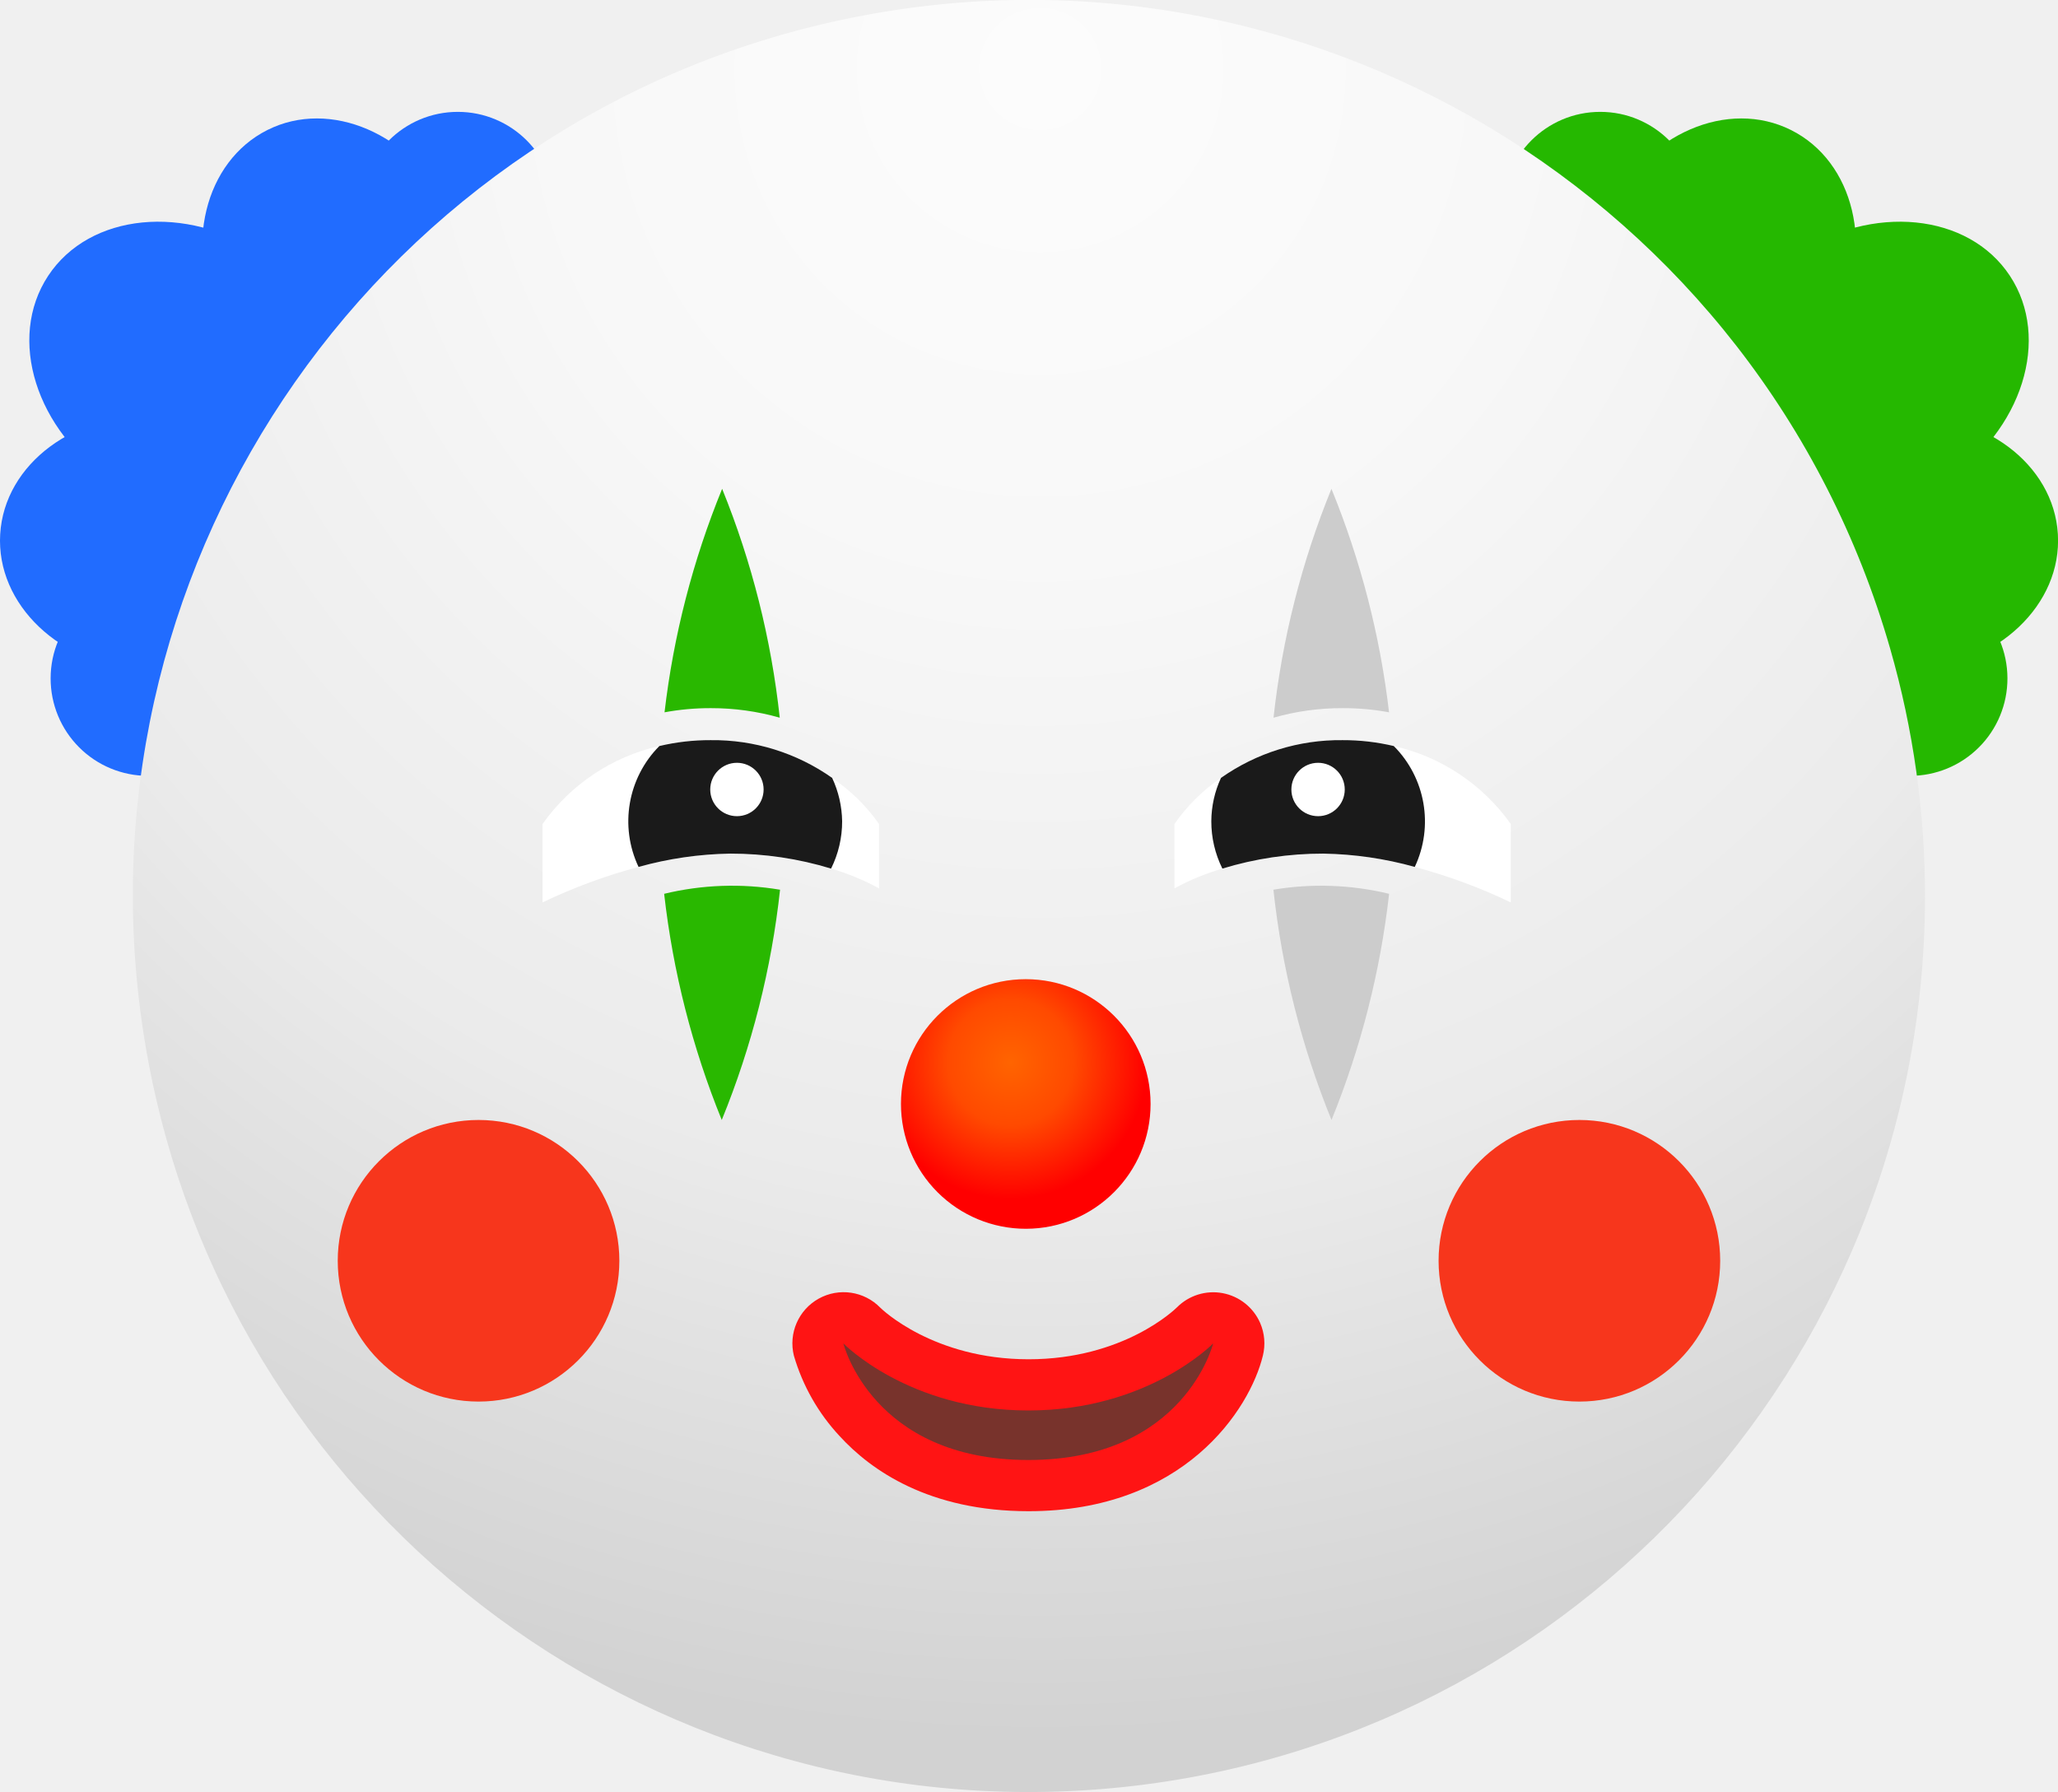
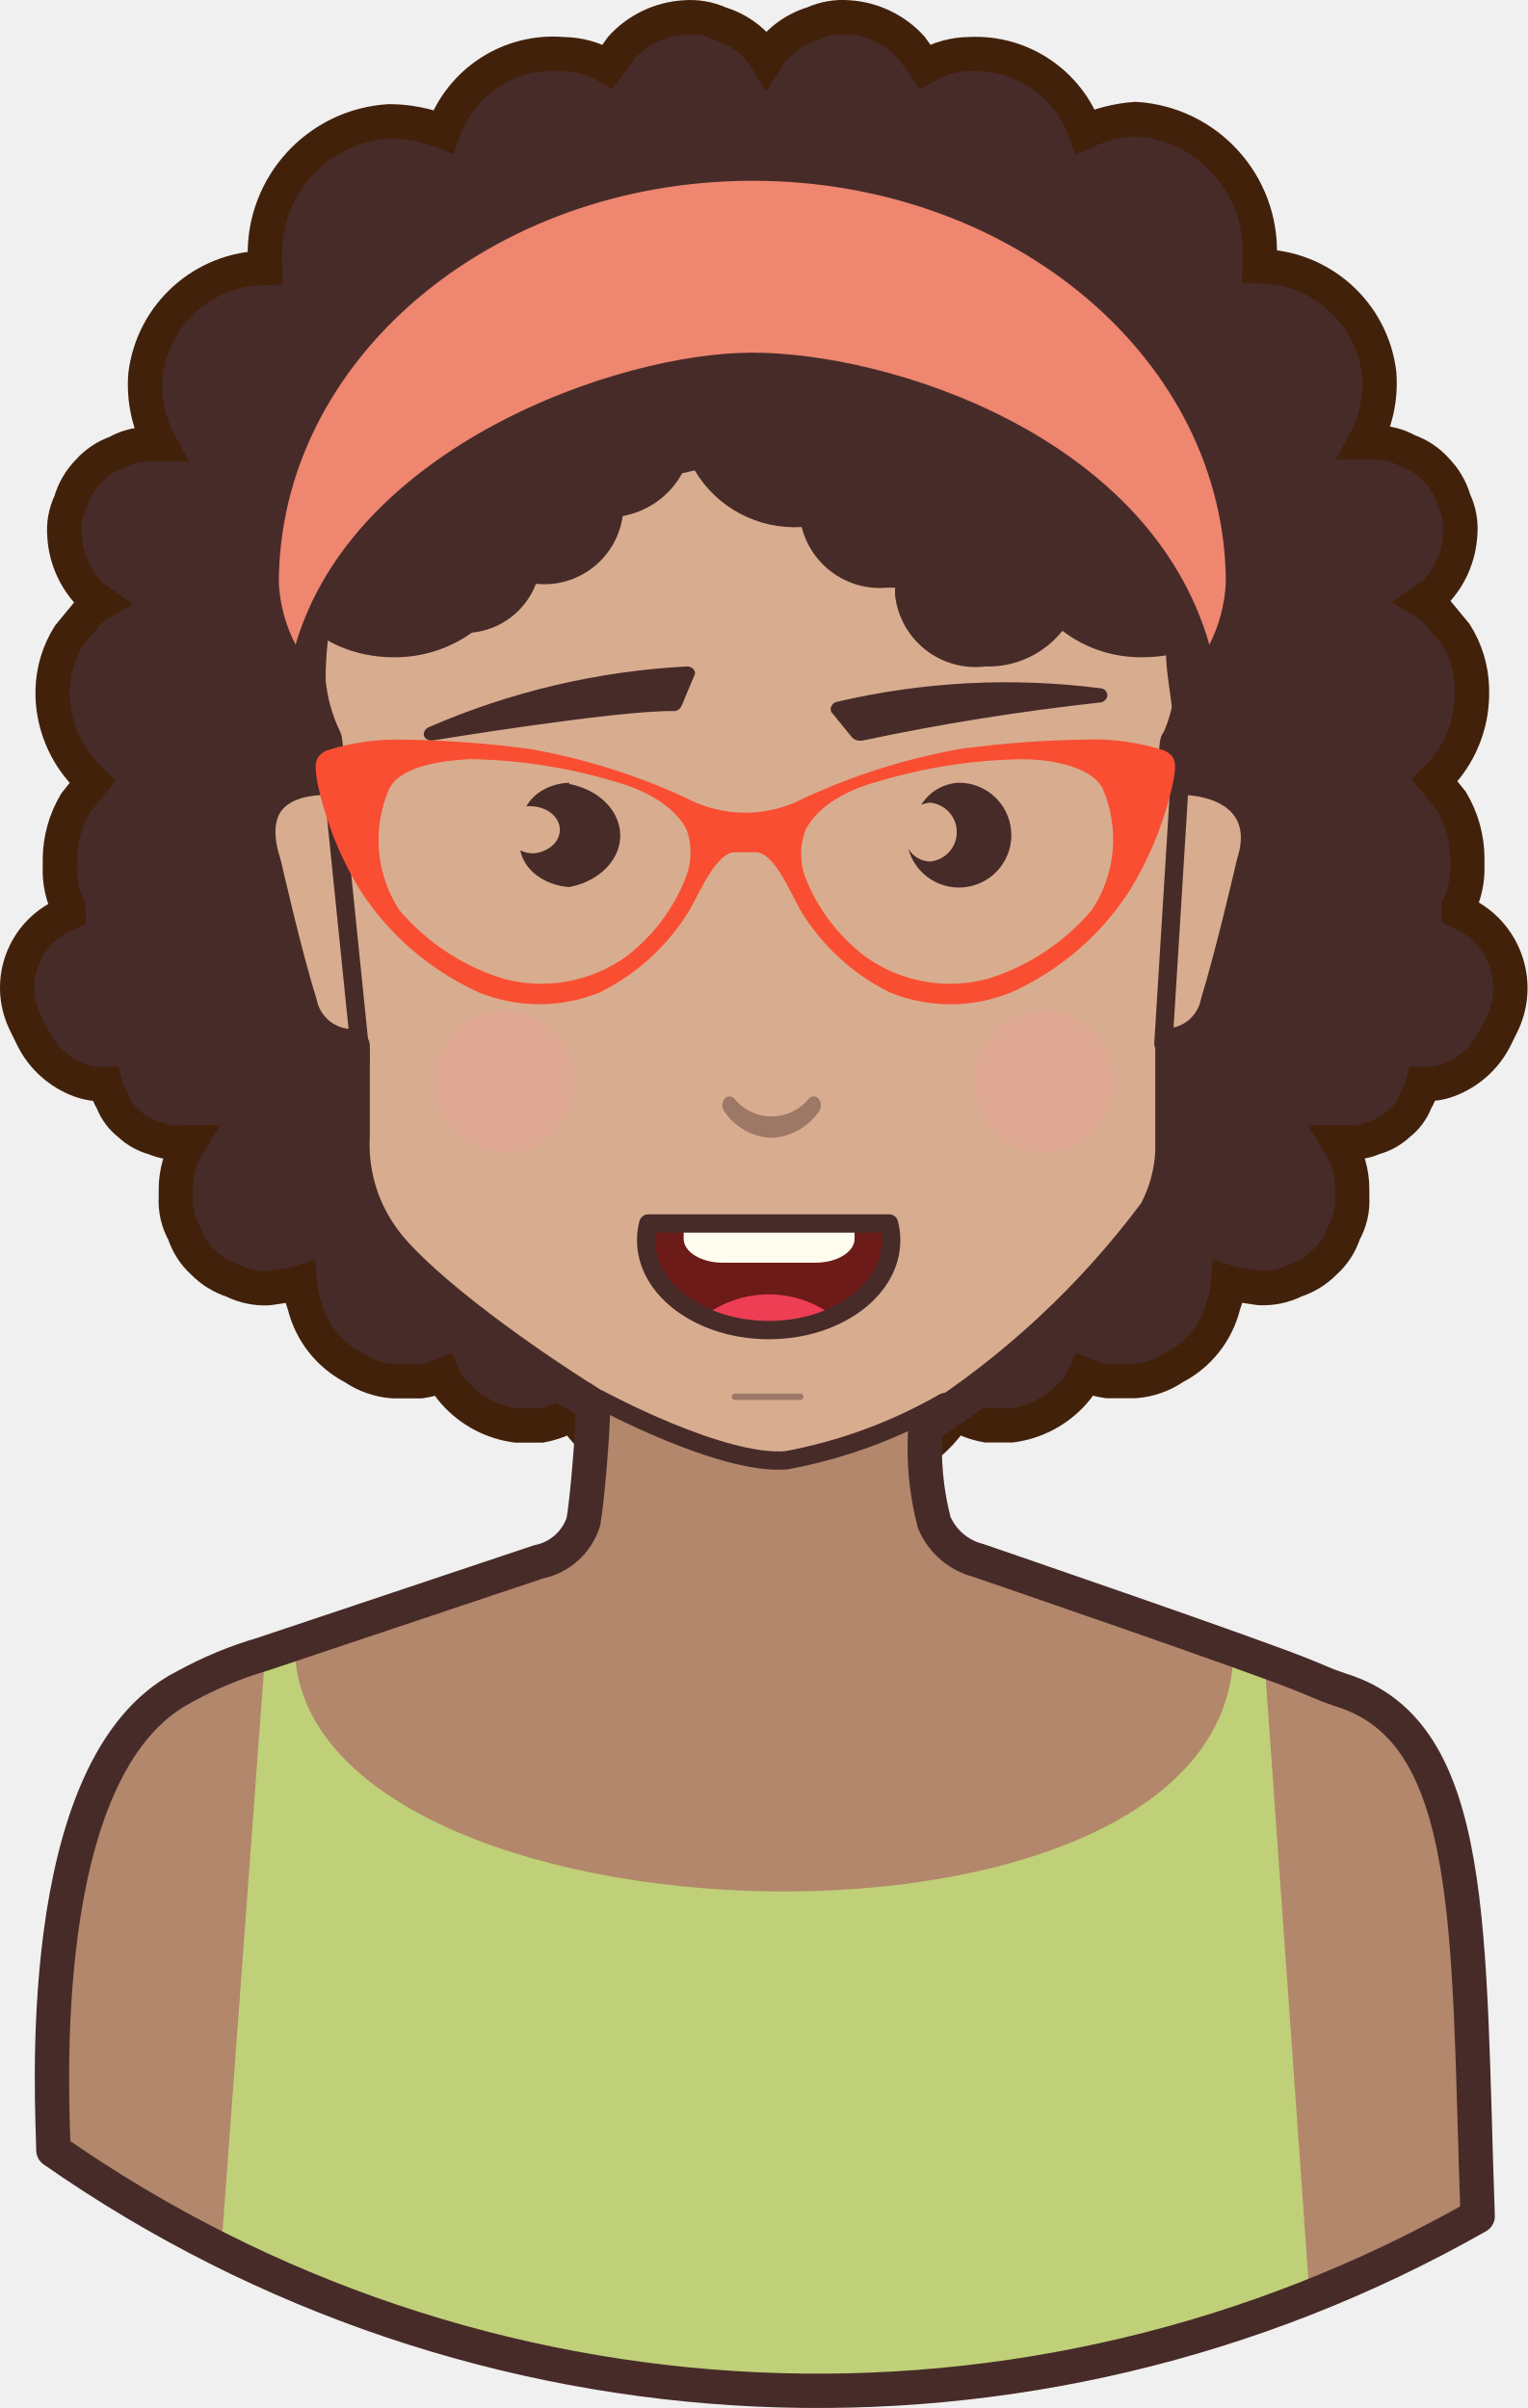
- <svg xmlns="http://www.w3.org/2000/svg" id="Layer_1" data-name="Layer 1" viewBox="0 0 321.55 280">
+ <svg xmlns="http://www.w3.org/2000/svg" id="Layer_1" data-name="Layer 1" viewBox="0 0 667.13 1052">
  <defs>
    <style>
+             .cls-1,
+             .cls-10,
+             .cls-9 {
+                 fill: #472b29;
+             }
+ 
            .cls-1 {
-                 fill: #216cff;
+                 stroke: #42210b;
+                 stroke-miterlimit: 10;
+             }
+ 
+             .cls-1,
+             .cls-11 {
+                 stroke-width: 15px;
            }

            .cls-2 {
-                 fill: #25b800;
+                 fill: #d8ad8f;
            }

            .cls-3 {
-                 fill: url(#radial-gradient);
+                 fill: #b2876b;
            }

            .cls-4 {
-                 fill: #ff1414;
+                 opacity: 0.3;
            }

            .cls-5 {
-                 fill: #78332c;
+                 opacity: 0.8;
            }

            .cls-6 {
-                 fill: url(#radial-gradient-2);
+                 fill: #f4989e;
+             }
+ 
+             .cls-11,
+             .cls-7 {
+                 fill: none;
+                 stroke: #472b29;
+                 stroke-linecap: round;
+                 stroke-linejoin: round;
            }

            .cls-7 {
-                 fill: #fff;
+                 stroke-width: 8px;
            }

            .cls-8 {
-                 fill: #1a1a1a;
+                 fill: #c0d078;
            }

            .cls-9 {
-                 fill: #29b800;
+                 opacity: 0.41;
+                 isolation: isolate;
            }

-             .cls-10 {
-                 fill: #ccc;
+             .cls-12 {
+                 fill: #6d1b18;
            }

-             .cls-11 {
-                 fill: #f7361c;
+             .cls-13 {
+                 fill: #ee3e54;
+             }
+ 
+             .cls-14 {
+                 fill: #fdfcef;
+             }
+ 
+             .cls-15 {
+                 fill: #ee8670;
+             }
+ 
+             .cls-16 {
+                 fill: #f94e32;
            }
        </style>
-     <radialGradient id="radial-gradient" cx="-792.5" cy="683.98" r="1" gradientTransform="matrix(0, 266.5, 266.5, 0, -182115.1, 211209.49)" gradientUnits="userSpaceOnUse">
-       <stop offset="0" stop-color="#fcfcfc" />
-       <stop offset="0.29" stop-color="#f8f8f8" />
-       <stop offset="0.66" stop-color="#ebebeb" />
-       <stop offset="0.99" stop-color="#d2d2d2" />
-     </radialGradient>
-     <radialGradient id="radial-gradient-2" cx="-756.81" cy="662.31" r="1" gradientTransform="matrix(21.35, 0, 0, -21.35, 16319.98, 14306.28)" gradientUnits="userSpaceOnUse">
-       <stop offset="0" stop-color="#ff6400" />
-       <stop offset="0.46" stop-color="#ff4a00" />
-       <stop offset="1" stop-color="red" />
-     </radialGradient>
  </defs>
-   <g id="b5">
-     <path class="cls-1" d="M27.36,121.23A15.22,15.22,0,1,0,12.14,106,15.21,15.21,0,0,0,27.36,121.23Z" transform="translate(-4.23 0)" />
+   <path class="cls-1" d="M1281.4,436a35.84,35.84,0,0,0-18.23-20.25l-2.33-1.09v-1.87a37.82,37.82,0,0,0,3.89-18.07v-3.43a48.69,48.69,0,0,0-6.85-24.61l-7.48-9.35,3.58-3.58a52.26,52.26,0,0,0,12.78-33.19V317a46.79,46.79,0,0,0-7.17-23.53l-8.1-9.81a33.36,33.36,0,0,0-5.92-4.52l3.89-2.65A40,40,0,0,0,1261.62,250a28.29,28.29,0,0,0-2.65-14.8,31.25,31.25,0,0,0-7.79-13.4,29.75,29.75,0,0,0-12.31-8.26,29.1,29.1,0,0,0-14.33-3.74h-4.68a54.3,54.3,0,0,0,6.39-30.22,53.13,53.13,0,0,0-52.19-46.74,42.41,42.41,0,0,0,0-4.51,57.8,57.8,0,0,0-54.21-59.83,65.94,65.94,0,0,0-22,5.45,50.78,50.78,0,0,0-50.48-33.8,38.59,38.59,0,0,0-19.47,5.45h0l-6.08-8.41a40.52,40.52,0,0,0-27.26-13.09A31.13,31.13,0,0,0,979,26.77,36.29,36.29,0,0,0,958.6,42.35a36.26,36.26,0,0,0-20.41-15.58,31.13,31.13,0,0,0-15.58-2.65,40.52,40.52,0,0,0-27.26,13.09l-6.08,8.41h0a38.59,38.59,0,0,0-19.47-5.45A50.79,50.79,0,0,0,817.45,74a65.75,65.75,0,0,0-23.52-4.51A57.79,57.79,0,0,0,739.56,129a42.59,42.59,0,0,0,0,4.52,53.12,53.12,0,0,0-52.19,46.73,54.43,54.43,0,0,0,6.38,30.23h-4.67a28.89,28.89,0,0,0-14.33,3.74,29.76,29.76,0,0,0-12.31,8.25,31.25,31.25,0,0,0-7.79,13.4,28.19,28.19,0,0,0-2.65,14.8,40.07,40.07,0,0,0,12.15,26.49l3.9,2.65a32.49,32.49,0,0,0-5.92,4.51l-8.1,9.82a46.72,46.72,0,0,0-7.17,23.52v3.59a52.16,52.16,0,0,0,13.87,33.18l3.58,3.58-7.48,9.35A48.73,48.73,0,0,0,650,392v3.42a37.77,37.77,0,0,0,3.89,18.07v1.87l-2.34,1.09a34.75,34.75,0,0,0-17,46.11c.09.21.19.42.29.63l3.43,7a37.66,37.66,0,0,0,20.41,18.23,28,28,0,0,0,11.22,1.71,26.54,26.54,0,0,0,3,7.33,22.94,22.94,0,0,0,7.48,10.12,25.12,25.12,0,0,0,10.9,6.08,23.85,23.85,0,0,0,12.31,1.87h3a38.47,38.47,0,0,0-5.92,20.41v3.58a28.25,28.25,0,0,0,3.58,15.58A29.63,29.63,0,0,0,712.6,568a32.22,32.22,0,0,0,12.94,8,31.22,31.22,0,0,0,15.57,3.27l10.6-1.56,3-.94a37.8,37.8,0,0,0,2.18,10.13,41.89,41.89,0,0,0,21.34,26.95,35.09,35.09,0,0,0,17.45,6.08h11.84a41.72,41.72,0,0,0,9.82-2.65,26.65,26.65,0,0,0,4.83,7.48,43.63,43.63,0,0,0,27.26,14.49H860.3A41.69,41.69,0,0,0,874,634.05a53.6,53.6,0,0,0,47.67,25.7,52,52,0,0,0,35.83-12.62,52,52,0,0,0,35.83,12.62,53.6,53.6,0,0,0,47.67-25.7,41.69,41.69,0,0,0,13.71,5.14h10.91a43.63,43.63,0,0,0,27.26-14.49,26.65,26.65,0,0,0,4.83-7.48,41.72,41.72,0,0,0,9.82,2.65h11.84a35.09,35.09,0,0,0,17.45-6.08,41.89,41.89,0,0,0,21.34-26.95,37.8,37.8,0,0,0,2.18-10.13l3,.94,10.59,1.56a31.24,31.24,0,0,0,15.58-3.27,32.12,32.12,0,0,0,12.93-8,29.56,29.56,0,0,0,8.42-12.93,28.25,28.25,0,0,0,3.58-15.58V535.9a38.47,38.47,0,0,0-5.92-20.41h3a23.85,23.85,0,0,0,12.31-1.87,25.23,25.23,0,0,0,10.9-6.08,22.94,22.94,0,0,0,7.48-10.12,26.85,26.85,0,0,0,3-7.33,28,28,0,0,0,11.22-1.71,37.7,37.7,0,0,0,20.41-18.23l3.43-7A35.83,35.83,0,0,0,1281.4,436Z" transform="translate(-623.85 -16.5)" />
+   <path class="cls-2" d="M1136.83,354.4c2-23.68-5-43.93-3.43-55.77h0c-20.72-25.71-33.81-55.93-62.32-74.32a370.51,370.51,0,0,0-105.62-44.09C876.65,158,789.41,222.91,762,306.88l-.93,1.56a336.44,336.44,0,0,1,5.45,46c-24,0-36.15,12.62-27.89,37.86,0,0,9.35,41,15.58,60.6a23.23,23.23,0,0,0,23.06,18.7v39.1a70.12,70.12,0,0,0,13.4,43.78c23.52,34,143.79,112.17,172.93,109,46.73,0,140.21-80.08,165-120a62.28,62.28,0,0,0,7.32-26.33V470.46a23.53,23.53,0,0,0,19.79-18.53c6.07-19.63,15.58-60.14,15.58-60.61C1178.89,366.55,1160.2,354.4,1136.83,354.4Z" transform="translate(-623.85 -16.5)" />
+   <path class="cls-3" d="M1208.8,752.45l-5.29-1.87-9-3.74c-19.16-8.26-144.26-50.94-144.26-50.94a29.13,29.13,0,0,1-19-16.83,135.83,135.83,0,0,1-3.58-45.49,343.69,343.69,0,0,1-65.9,22.28c-29.14,2.8-80.24-35.37-80.24-35.37s-1.4,46.74-3.42,57.8a26.21,26.21,0,0,1-19.63,17.61L737.84,736.09a126.24,126.24,0,0,0-34,14.18,121.45,121.45,0,0,0-50.94,72.91h-.78a67.58,67.58,0,0,0-1.4,9.5,85.72,85.72,0,0,0-2.19,20.25c0,7.33-1.4,93.48-2,101.58,112.17,86.15,250.51,96.9,414.56,96.9,72.13,0,143.64-43.46,207.36-67.3C1261.77,838.6,1275.17,772.86,1208.8,752.45Z" transform="translate(-623.85 -16.5)" />
+   <g class="cls-4">
+     <g class="cls-5">
+       <ellipse class="cls-6" cx="220.39" cy="472.5" rx="30.69" ry="31.16" />
+     </g>
+     <g class="cls-5">
+       <ellipse class="cls-6" cx="455.95" cy="472.5" rx="30.69" ry="31.16" />
+     </g>
  </g>
-   <g id="g5">
-     <path class="cls-2" d="M302.66,121.23A15.22,15.22,0,1,1,317.88,106,15.21,15.21,0,0,1,302.66,121.23Z" transform="translate(-4.23 0)" />
-   </g>
-   <g id="b4">
-     <path class="cls-1" d="M75.76,47.92A15.22,15.22,0,1,0,60.54,32.7,15.21,15.21,0,0,0,75.76,47.92Z" transform="translate(-4.23 0)" />
-   </g>
-   <g id="g4">
-     <path class="cls-2" d="M254.26,47.92A15.22,15.22,0,1,1,269.48,32.7,15.21,15.21,0,0,1,254.26,47.92Z" transform="translate(-4.23 0)" />
-   </g>
-   <g id="b3">
-     <path class="cls-1" d="M51.48,86.29c.66-11-9.38-20.53-22.42-21.31S4.92,72.47,4.26,83.46,13.64,104,26.68,104.77,50.82,97.28,51.48,86.29Z" transform="translate(-4.23 0)" />
-   </g>
-   <g id="g3">
-     <path class="cls-2" d="M278.54,86.29c-.66-11,9.38-20.53,22.42-21.31s24.14,7.49,24.8,18.48-9.38,20.53-22.42,21.31S279.2,97.28,278.54,86.29Z" transform="translate(-4.23 0)" />
-   </g>
-   <g id="b2">
-     <path class="cls-1" d="M67.11,62.62C77,57.7,80.2,44.24,74.36,32.55S55.8,15.39,46,20.32,32.87,38.7,38.71,50.38,57.27,67.54,67.11,62.62Z" transform="translate(-4.23 0)" />
-   </g>
-   <g id="g2">
-     <path class="cls-2" d="M262.91,62.62c-9.84-4.92-13.09-18.38-7.25-30.07s18.56-17.16,28.41-12.23,13.08,18.38,7.24,30.06S272.75,67.54,262.91,62.62Z" transform="translate(-4.23 0)" />
-   </g>
-   <g id="b1">
-     <path class="cls-1" d="M55.44,71.93c6.47-9.81,1.94-24.21-10.12-32.17s-27.09-6.47-33.56,3.33S9.82,67.3,21.88,75.26,49,81.73,55.44,71.93Z" transform="translate(-4.23 0)" />
-   </g>
-   <g id="g1">
-     <path class="cls-2" d="M274.58,71.93c-6.47-9.81-1.94-24.21,10.13-32.17s27.08-6.47,33.55,3.33,1.94,24.21-10.12,32.17S281.05,81.73,274.58,71.93Z" transform="translate(-4.23 0)" />
-   </g>
-   <g id="face">
-     <path class="cls-3" d="M305,140.16a140,140,0,1,1-5.44-38.8A140,140,0,0,1,305,140.16Z" transform="translate(-4.23 0)" />
-   </g>
-   <g id="mouthOutline">
-     <path class="cls-4" d="M164.94,236.13c-15.52,0-24.61-6.37-29.5-11.71a31.24,31.24,0,0,1-7.17-12.59,8,8,0,0,1,13.5-7.5c.28.28,8.34,8.06,23.17,8.06s22.85-7.78,23.18-8.11a8,8,0,0,1,13,2.43,8,8,0,0,1,.43,5.1C199.52,220.22,189.21,236.13,164.94,236.13Z" transform="translate(-4.23 0)" />
-   </g>
-   <g id="mouth">
-     <path class="cls-5" d="M136,209.91s10.19,10.48,28.91,10.48,28.87-10.48,28.87-10.48-4.46,18.22-28.87,18.22S136,209.91,136,209.91Z" transform="translate(-4.23 0)" />
-   </g>
-   <g id="nose">
-     <path class="cls-6" d="M164.54,192A19.5,19.5,0,1,0,145,172.5,19.5,19.5,0,0,0,164.54,192Z" transform="translate(-4.23 0)" />
-   </g>
-   <path id="leftEyeW" class="cls-7" d="M141.57,128.75v10.06a37.64,37.64,0,0,0-7.49-3.09,53.63,53.63,0,0,0-15.76-2.34A56.52,56.52,0,0,0,104,135.46,86.26,86.26,0,0,0,89,141V128.75a30.66,30.66,0,0,1,18.22-12.18,34.22,34.22,0,0,1,8-.92,32.3,32.3,0,0,1,19,5.9A28.08,28.08,0,0,1,141.57,128.75Z" transform="translate(-4.23 0)" />
-   <path id="leftEyeB" class="cls-8" d="M135.81,128.32a16.52,16.52,0,0,1-1.73,7.4,53.63,53.63,0,0,0-15.76-2.34A56.52,56.52,0,0,0,104,135.46a16.68,16.68,0,0,1,3.25-18.89,34.22,34.22,0,0,1,8-.92,32.3,32.3,0,0,1,19,5.9A16.66,16.66,0,0,1,135.81,128.32Z" transform="translate(-4.23 0)" />
-   <path id="leftEye" class="cls-7" d="M119.37,127.53a4.17,4.17,0,1,0-4.17-4.17A4.17,4.17,0,0,0,119.37,127.53Z" transform="translate(-4.23 0)" />
-   <path id="leftEyeDown" class="cls-9" d="M126.11,139A133.22,133.22,0,0,1,117,175a133.55,133.55,0,0,1-9-35.34,45.24,45.24,0,0,1,18.1-.64Z" transform="translate(-4.23 0)" />
-   <path id="leftEyeUp" class="cls-9" d="M115.32,110.65a39.21,39.21,0,0,0-7.26.65,133.1,133.1,0,0,1,9-34.92,133.08,133.08,0,0,1,9,35.76A39,39,0,0,0,115.32,110.65Z" transform="translate(-4.23 0)" />
-   <path id="rightEyeW" class="cls-7" d="M187.73,128.75v10.06a37.64,37.64,0,0,1,7.49-3.09A53.63,53.63,0,0,1,211,133.38a56.52,56.52,0,0,1,14.28,2.08,86.26,86.26,0,0,1,15,5.54V128.75A30.69,30.69,0,0,0,222,116.57a34.22,34.22,0,0,0-8-.92,32.3,32.3,0,0,0-19,5.9A28.08,28.08,0,0,0,187.73,128.75Z" transform="translate(-4.23 0)" />
-   <path id="rightEyeB" class="cls-8" d="M193.49,128.32a16.52,16.52,0,0,0,1.73,7.4A53.63,53.63,0,0,1,211,133.38a56.52,56.52,0,0,1,14.28,2.08A16.68,16.68,0,0,0,222,116.57a34.22,34.22,0,0,0-8-.92,32.3,32.3,0,0,0-19,5.9A16.34,16.34,0,0,0,193.49,128.32Z" transform="translate(-4.23 0)" />
-   <path id="rightEye" class="cls-7" d="M210.17,127.53a4.17,4.17,0,1,0-4.17-4.17A4.17,4.17,0,0,0,210.17,127.53Z" transform="translate(-4.23 0)" />
-   <path id="rightEyeDown" class="cls-10" d="M203.19,139a133.22,133.22,0,0,0,9.08,36,133.55,133.55,0,0,0,9-35.34,45.25,45.25,0,0,0-18.1-.64Z" transform="translate(-4.23 0)" />
-   <path id="rightEyeUp" class="cls-10" d="M214,110.65a39.29,39.29,0,0,1,7.26.65,133.1,133.1,0,0,0-9-34.92,133.08,133.08,0,0,0-9.05,35.76A39,39,0,0,1,214,110.65Z" transform="translate(-4.23 0)" />
-   <g id="leftChin">
-     <path class="cls-11" d="M79,219a22,22,0,1,0-22-22A22,22,0,0,0,79,219Z" transform="translate(-4.23 0)" />
-   </g>
-   <g id="rightChin">
-     <path class="cls-11" d="M251,219a22,22,0,1,0-22-22A22,22,0,0,0,251,219Z" transform="translate(-4.23 0)" />
-   </g>
+   <line class="cls-7" x1="144.83" y1="337.43" x2="157.61" y2="462.69" />
+   <line class="cls-7" x1="515.93" y1="330.27" x2="508.14" y2="455.99" />
+   <path class="cls-8" d="M1162.38,731c11.21,155.79-414.41,141.61-409.74,2.18L740,734.38l-19.63,266.09c220.14,115.91,475.48,19.16,475.48,19.16l-20.1-283.07A129.65,129.65,0,0,1,1162.38,731Z" transform="translate(-623.85 -16.5)" />
+   <path class="cls-9" d="M973.24,628.13a1.41,1.41,0,1,0,0-2.81H944.73a1.41,1.41,0,0,0,0,2.81h28.51Z" transform="translate(-623.85 -16.5)" />
+   <path class="cls-7" d="M885.69,627.81s53.28,29,81.63,26.65a218.16,218.16,0,0,0,69-25.4" transform="translate(-623.85 -16.5)" />
+   <path class="cls-10" d="M1149.45,232a26,26,0,0,0,7.63-17.76,25.38,25.38,0,0,0-6.23-15.58,26.83,26.83,0,0,0,8.41-19A33.34,33.34,0,0,0,1129,149.22a43.23,43.23,0,0,0-10.13-3.43,21.87,21.87,0,0,0,1.71-8.41,35,35,0,0,0-38.32-29.91,44.68,44.68,0,0,0-24.93,7.17,45.34,45.34,0,0,0-43.31-25.09c-24.77,0-44.87,15.58-44.87,35.21a28.75,28.75,0,0,0,4.52,15.58,44,44,0,0,0-12.93,4.52v-.94a29.91,29.91,0,0,0-16.36-25.39,22.78,22.78,0,0,0,0-4.67c0-18.7-19.47-33.81-43.31-33.81h-2.33a64.2,64.2,0,0,0-11.07-.93,60.72,60.72,0,0,0-34.89,10.43A37.08,37.08,0,0,0,815,122a37.24,37.24,0,0,0-28.67,15.58,32.37,32.37,0,0,0-20.4,28.2,31.15,31.15,0,0,0-26.18,28.35,22.76,22.76,0,0,0,1.25,7.17,34.1,34.1,0,0,0-15.58,27.1,36.29,36.29,0,0,0,21.19,31.16,22.89,22.89,0,0,0,0,5.61c0,21.19,22.12,38.48,49.23,38.48a57.78,57.78,0,0,0,34.12-10.75,33.5,33.5,0,0,0,28-21.34h0a34.6,34.6,0,0,0,37.86-29.6h0a37.22,37.22,0,0,0,26-18.7l5.46-1.24A50.77,50.77,0,0,0,974,246.75a35.2,35.2,0,0,0,37.39,26.48h3.43a26.88,26.88,0,0,0,0,3.59,35.37,35.37,0,0,0,39.36,30.85h.06a41.44,41.44,0,0,0,33.65-15.58,56.05,56.05,0,0,0,35.21,11.53c27.42,0,49.54-17.29,49.54-38.63A38,38,0,0,0,1149.45,232Z" transform="translate(-623.85 -16.5)" />
+   <path class="cls-11" d="M1209.43,754.79l-5.3-1.87-9-3.74c-19.32-8.26-143.95-50.95-143.95-50.95a28.66,28.66,0,0,1-19.32-16.67,128.08,128.08,0,0,1-3.74-41.91,380.22,380.22,0,0,0,100.49-93.47,62.28,62.28,0,0,0,7.32-26.33V473.11a23.21,23.21,0,0,0,19.79-18.54c6.07-19.47,15.58-60.13,15.58-60.44,8.25-25.24-9.82-38.33-33.81-37.86,0-6.7,0-16.83.93-15.58a69,69,0,0,0,6.24-26.8c0-97-86.47-175.89-193.19-175.89S758.56,216.84,758.56,313.89a74.86,74.86,0,0,0,7.17,25.71,129.25,129.25,0,0,1,1.4,16.67c-24,0-36.14,12.77-27.88,38,0,0,9.34,41,15.57,60.45a23.38,23.38,0,0,0,23.06,18.85v38.95a69.81,69.81,0,0,0,12.78,44.4c12.62,18.23,53,49.07,92.23,73.53,0,11.38-2.65,42.22-4.21,50.79a25.89,25.89,0,0,1-19.63,17.61L738.47,739.21a167.85,167.85,0,0,0-34,14.17C636.89,787.81,647,938.15,647.17,955.91a582.81,582.81,0,0,0,622.08,28.82C1264.89,860.41,1269.25,773.17,1209.43,754.79Z" transform="translate(-623.85 -16.5)" />
+   <path class="cls-10" d="M923.86,307.66a324.45,324.45,0,0,0-112.64,26.49A3.42,3.42,0,0,0,809,338a3.58,3.58,0,0,0,3.89,2S891.77,327,917.47,327.14h1.4a4,4,0,0,0,2.65-2.19L927,311.87a2.33,2.33,0,0,0,0-2.65A3.58,3.58,0,0,0,923.86,307.66Z" transform="translate(-623.85 -16.5)" />
+   <path class="cls-10" d="M988.82,323.24a324.67,324.67,0,0,1,115.6-6.07,3.26,3.26,0,0,1,3.12,3.11,3.44,3.44,0,0,1-3.12,3.12,1048.71,1048.71,0,0,0-104.07,16.67h-1.24a4.22,4.22,0,0,1-3.12-1.41l-9-11.06a2.65,2.65,0,0,1,0-2.64A3.77,3.77,0,0,1,988.82,323.24Z" transform="translate(-623.85 -16.5)" />
+   <path id="leftEye" class="cls-10" d="M872.45,358.45c-8.19.32-15.44,4.32-18.7,10.33a12.53,12.53,0,0,1,3.12,0c7.1.63,12.22,5.73,11.43,11.4-.66,4.81-5.41,8.6-11.43,9.13A12.48,12.48,0,0,1,851.1,388c1.67,8.62,10.47,15.24,21.35,16.05,15.57-2.94,25.21-15.42,21.52-27.86-2.52-8.52-10.85-15.17-21.52-17.19Z" transform="translate(-623.85 -16.5)" />
+   <path id="rightEye" class="cls-10" d="M1042.88,358.45a20.41,20.41,0,0,0-16.67,9.66,11.85,11.85,0,0,1,4-.94,12.93,12.93,0,0,1,0,25.71,11.36,11.36,0,0,1-9.65-5.61,22.9,22.9,0,1,0,22.27-28.82Z" transform="translate(-623.85 -16.5)" />
+   <path class="cls-9" d="M960.63,513.62a26.3,26.3,0,0,0,20.87-11.53,4.67,4.67,0,0,0,0-5.45,2.8,2.8,0,0,0-3.92-.6,2.84,2.84,0,0,0-.6.6,20.91,20.91,0,0,1-32.25,0,2.78,2.78,0,0,0-4.51,0,4.67,4.67,0,0,0,0,5.45A26.32,26.32,0,0,0,960.63,513.62Z" transform="translate(-623.85 -16.5)" />
+   <path class="cls-12" d="M907,551a28.7,28.7,0,0,0-.93,7.32c0,21.66,24,39.26,53.59,39.26s53.44-17.6,53.44-39.26a28.71,28.71,0,0,0-.94-7.32Z" transform="translate(-623.85 -16.5)" />
+   <path id="toung" class="cls-13" d="M987.89,591.52a46.73,46.73,0,0,0-56.55,0A68.92,68.92,0,0,0,987.89,591.52Z" transform="translate(-623.85 -16.5)" />
+   <path id="teeth" class="cls-14" d="M922.46,551h0v6.7c0,5.76,7.63,10.44,17,10.44H980.1c9.35,0,17-4.68,17-10.44V551H922.46Z" transform="translate(-623.85 -16.5)" />
+   <path class="cls-7" d="M907,551a28.7,28.7,0,0,0-.93,7.32c0,21.66,24,39.26,53.59,39.26s53.44-17.6,53.44-39.26a28.71,28.71,0,0,0-.94-7.32Z" transform="translate(-623.85 -16.5)" />
+   <path class="cls-15" d="M952.52,95.47c-114.35,0-206.89,78.68-206.89,175.89a66.2,66.2,0,0,0,7.32,26.8c25.24-86.31,140.22-127.59,199.57-127.59s173.25,35.83,199.57,127.59a67.91,67.91,0,0,0,7.17-26.8C1159.26,174.15,1066.72,95.47,952.52,95.47Z" transform="translate(-623.85 -16.5)" />
+   <path class="cls-16" d="M1132.62,344.43a100.35,100.35,0,0,0-34.74-4.83,461,461,0,0,0-54.06,4A278,278,0,0,0,975.43,365a55.34,55.34,0,0,1-26,6.55A55.93,55.93,0,0,1,923.24,365,276.88,276.88,0,0,0,855,343.65a466.08,466.08,0,0,0-54.22-4,101.37,101.37,0,0,0-34.58,4.83C761.68,347.23,760,349,764,365a150.83,150.83,0,0,0,17,40.2,121.47,121.47,0,0,0,52,44.87,70.17,70.17,0,0,0,52.82,0,95.24,95.24,0,0,0,39.41-36.3c5-9.2,11.69-24.31,19.16-24.93h9.51c7.63,0,14.33,15.58,19.31,24.93a94.74,94.74,0,0,0,39.26,36.3,70.46,70.46,0,0,0,53,0,119.84,119.84,0,0,0,52-44.87,150.07,150.07,0,0,0,17.14-40.2C1138.85,349,1137.29,347.23,1132.62,344.43Zm-209.07,55a80,80,0,0,1-26.33,35.06,63.73,63.73,0,0,1-53.28,9.66,97.2,97.2,0,0,1-45.81-30.23,56.25,56.25,0,0,1-4.2-53c5.45-10.28,24.61-12.15,35.05-12.77a230.82,230.82,0,0,1,62.32,9.5c28,7.48,32.71,22.12,32.71,22.12A29.58,29.58,0,0,1,923.55,399.42Zm177.29,14.49a97.53,97.53,0,0,1-45.65,30.23,63.58,63.58,0,0,1-53.28-9.66,80.52,80.52,0,0,1-26.48-35.06,29.51,29.51,0,0,1,0-19.63s4.67-14.64,32.71-22.12a231.61,231.61,0,0,1,62.32-9.5c10.28,0,29.6,2.49,35,12.77A55.93,55.93,0,0,1,1100.84,413.91Z" transform="translate(-623.85 -16.5)" />
  <style>
-  
-         @keyframes bink{
-             0%{opacity: 100%;
+             #rightEye, #leftEye {
+                 animation:Blink 2s infinite ease-in-out;
            }
-             25%{opacity: 50%;
-             transform: translate(-20px, -1px)}
-             50%{opacity: 25%}
-             65%{opacity: 40%}
-             100%{opacity: 100%}
+ 
+             @keyframes Blink{
+             0%{opacity: 0;}
+             25%{opacity: 1;}
+             45%{opacity: 1;}
+             50%{opacity: 0;}
+             65%{opacity: 1;}
+             95%{opacity: 1;}
+             100%{opacity: 0;}
        }
-         @keyframes move{
-             0%{
-             }
-             25%{transform: translate(-10px, -1px)}
-             50%{}
-             75%{}
-             100%{}
-         }
-         #leftEye,#rightEye{
-             animation: bink 3s infinite ease-in-out;
-         }
-         #leftEyeB,#rightEyeB{
-             animation:move 3s infinite ease-in-out;
-         }
-     </style>
+         </style>
</svg>
